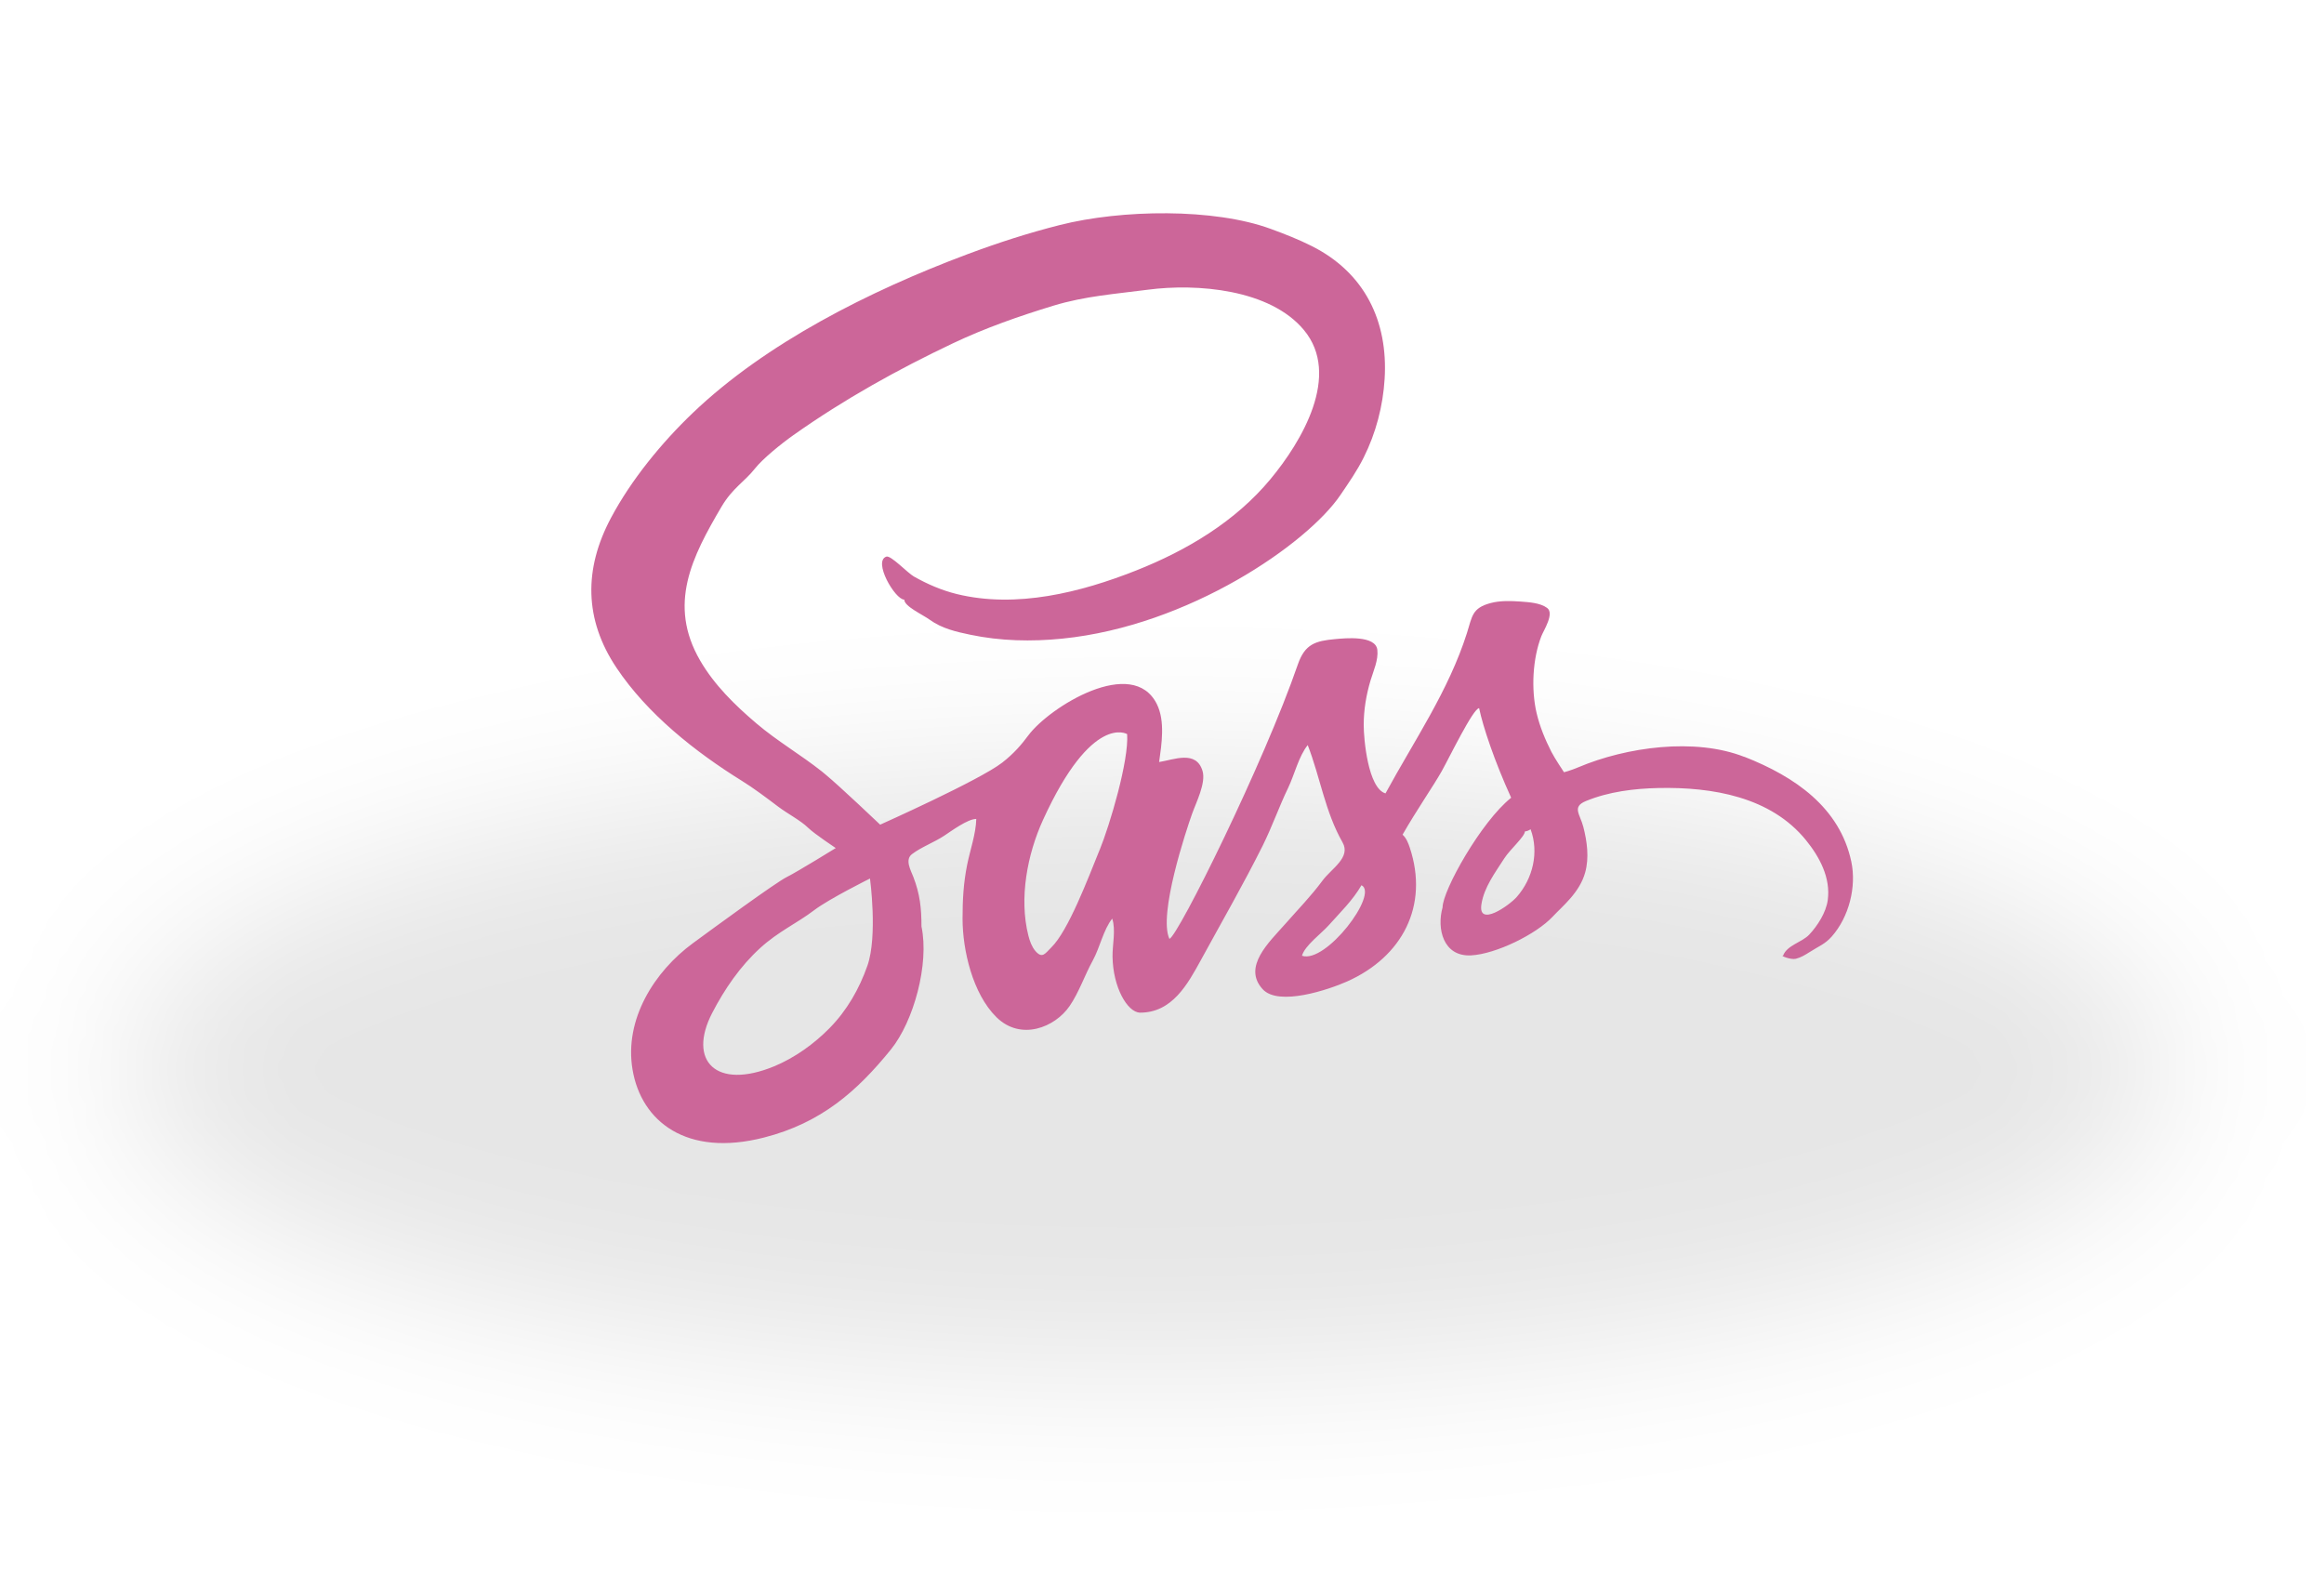
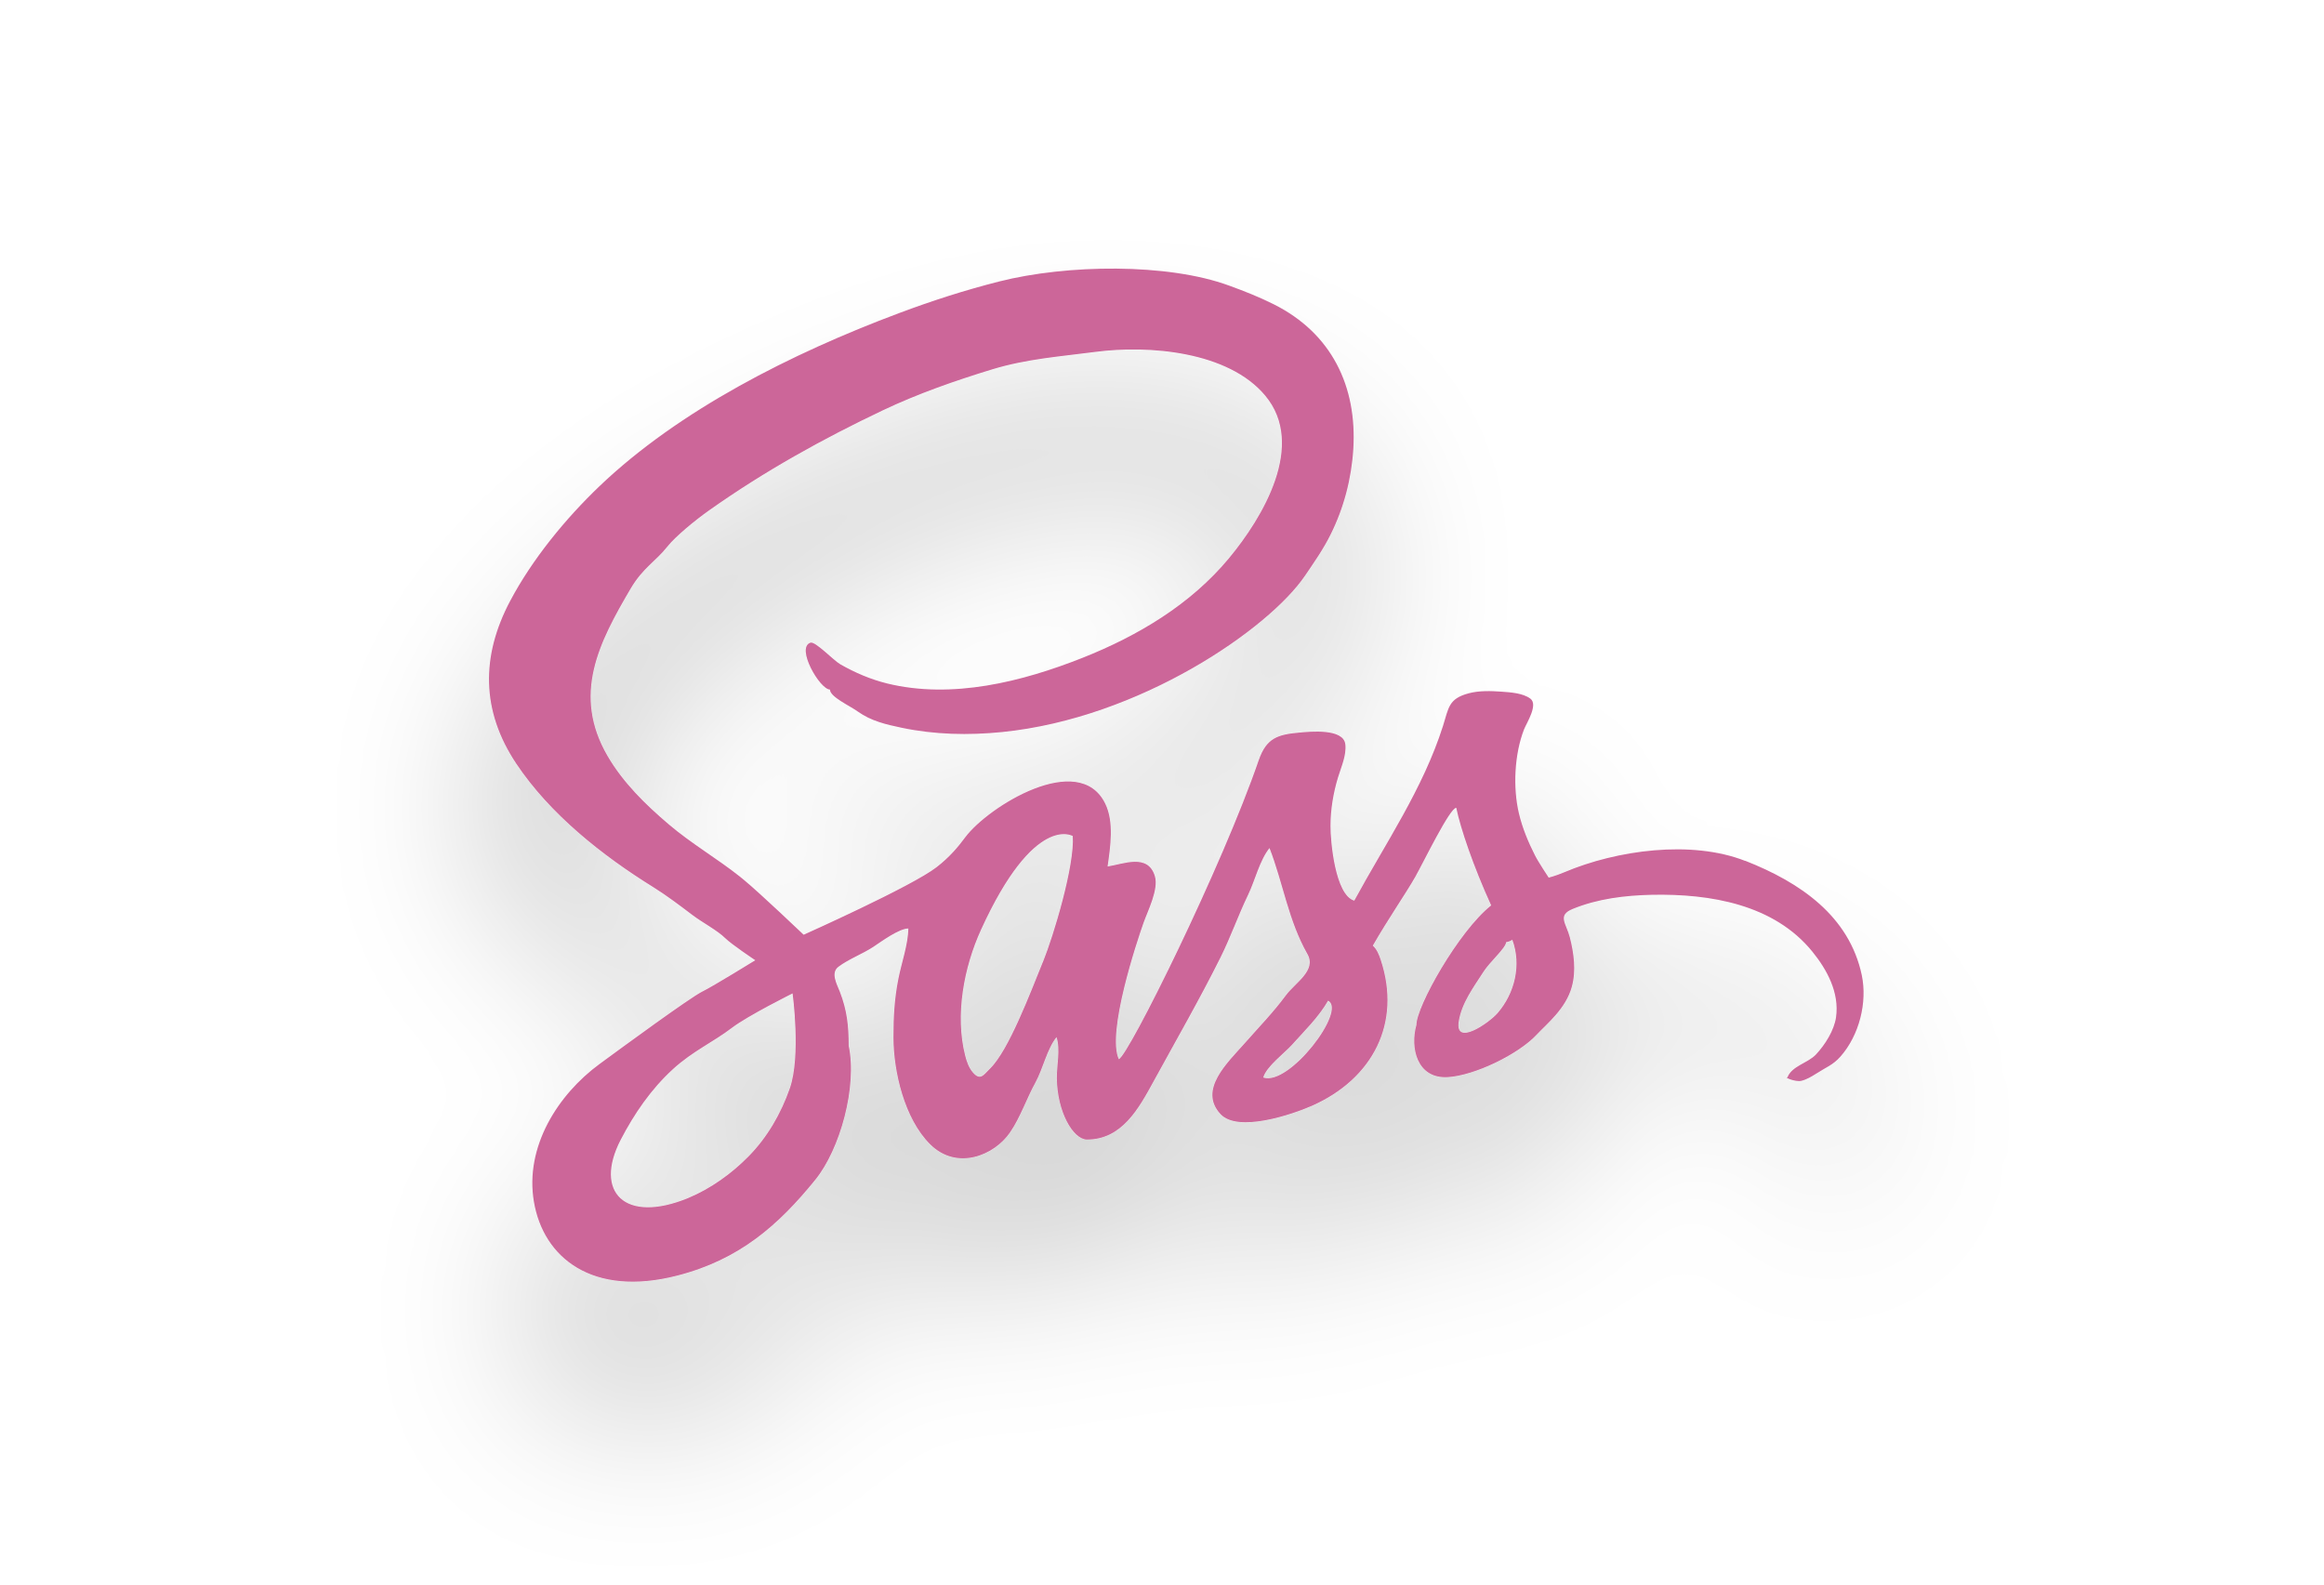
- <svg xmlns="http://www.w3.org/2000/svg" width="88" height="60" viewBox="0 0 88 60">
+ <svg xmlns="http://www.w3.org/2000/svg" width="88px" height="60px" viewBox="0 0 88 60" version="1.1">
  <defs>
-     <filter id="a" width="122.1%" height="175.1%" x="-11.1%" y="-37.6%" filterUnits="objectBoundingBox">
-       <feGaussianBlur in="SourceGraphic" stdDeviation="2.857" />
+     <filter x="-21.3%" y="-16.2%" width="142.6%" height="157.5%" filterUnits="objectBoundingBox" id="filter-1">
+       <feOffset dx="0" dy="5" in="SourceAlpha" result="shadowOffsetOuter1" />
+       <feGaussianBlur stdDeviation="3" in="shadowOffsetOuter1" result="shadowBlurOuter1" />
+       <feColorMatrix values="0 0 0 0 0   0 0 0 0 0   0 0 0 0 0  0 0 0 0.246 0" type="matrix" in="shadowBlurOuter1" result="shadowMatrixOuter1" />
+       <feMerge>
+         <feMergeNode in="shadowMatrixOuter1" />
+         <feMergeNode in="SourceGraphic" />
+       </feMerge>
    </filter>
  </defs>
-   <g fill="none" transform="translate(4 7)">
-     <path fill="#000000" fill-opacity=".1" d="M39.462,44.911 C60.859,44.911 78.205,39.801 78.205,33.499 C78.205,27.196 60.859,22.086 39.462,22.086 C18.065,22.086 0.719,27.196 0.719,33.499 C0.719,39.802 18.065,44.911 39.462,44.911 Z" filter="url(#a)" />
-     <path fill="#CC6699" d="M44.429,21.09 C42.556,20.353 39.959,20.715 38.145,21.482 C37.841,21.611 37.599,21.671 37.599,21.671 C37.599,21.671 37.23,21.117 37.121,20.897 C36.884,20.43 36.684,19.946 36.563,19.438 C36.351,18.539 36.408,17.375 36.742,16.517 C36.833,16.289 37.243,15.661 36.961,15.45 C36.697,15.255 36.272,15.232 35.957,15.208 C35.586,15.181 35.183,15.168 34.819,15.265 C34.113,15.454 34.125,15.766 33.924,16.4 C33.23,18.585 31.928,20.47 30.84,22.472 C30.175,22.276 30.012,20.393 30.015,19.875 C30.015,19.306 30.111,18.737 30.275,18.191 C30.383,17.833 30.576,17.417 30.531,17.036 C30.465,16.478 29.302,16.596 28.94,16.629 C28.189,16.698 27.79,16.812 27.521,17.589 C26.235,21.324 22.991,27.865 22.658,27.981 C22.228,27.062 23.295,23.866 23.516,23.245 C23.664,22.826 24.049,22.076 23.912,21.623 C23.673,20.821 22.822,21.199 22.268,21.284 C22.363,20.607 22.5,19.741 22.186,19.099 C21.275,17.238 18.117,19.198 17.315,20.276 C17.069,20.608 16.776,20.958 16.325,21.308 C15.458,21.979 11.705,23.656 11.705,23.656 C11.705,23.656 10.184,22.208 9.631,21.752 L9.495,21.64 C8.704,21.011 7.81,20.495 7.016,19.819 C6.202,19.127 5.425,18.366 4.888,17.441 C3.653,15.313 4.583,13.51 5.699,11.614 C6.12,10.903 6.572,10.67 6.966,10.169 C7.25,9.81 7.937,9.247 8.42,8.906 C10.366,7.529 12.395,6.41 14.452,5.433 C15.681,4.85 16.97,4.399 18.271,4.003 C19.461,3.641 20.627,3.559 21.841,3.4 C23.704,3.154 26.466,3.382 27.747,4.922 C29.175,6.633 27.66,9.157 26.484,10.573 C25.158,12.172 23.328,13.267 21.397,14.032 C19.297,14.863 16.864,15.475 14.608,14.924 C14.027,14.78 13.495,14.55 12.978,14.257 C12.741,14.122 12.11,13.449 11.94,13.506 C11.421,13.681 12.27,15.135 12.618,15.135 C12.618,15.39 13.297,15.691 13.589,15.901 C14.044,16.228 14.574,16.351 15.118,16.464 C16.258,16.703 17.431,16.73 18.598,16.612 C23.4,16.131 27.884,13.016 29.131,11.176 C29.445,10.714 29.768,10.251 30.016,9.75 C30.478,8.826 30.745,7.802 30.807,6.777 C30.942,4.598 30.056,2.754 28.045,1.746 C27.545,1.494 27.021,1.289 26.498,1.098 C24.349,0.307 20.846,0.358 18.502,0.952 C17.305,1.256 16.184,1.617 15.014,2.054 C11.277,3.453 7.374,5.428 4.617,8.059 C3.427,9.195 2.275,10.603 1.51,12.044 C0.483,13.974 0.494,15.882 1.721,17.716 C2.891,19.467 4.706,20.903 6.474,22 C6.915,22.273 7.405,22.642 7.834,22.967 C8.195,23.24 8.693,23.495 8.984,23.78 C9.208,23.999 10.023,24.542 10.023,24.542 C10.023,24.542 8.561,25.445 8.176,25.635 C7.751,25.845 5.403,27.566 4.611,28.147 C3.168,29.206 2.005,31.02 2.329,32.932 C2.659,34.891 4.369,36.255 7.306,35.503 C9.471,34.95 10.831,33.749 12.109,32.172 C12.974,31.106 13.571,28.933 13.269,27.509 C13.269,26.817 13.212,26.286 12.962,25.636 C12.86,25.374 12.634,24.981 12.911,24.771 C13.264,24.503 13.746,24.327 14.126,24.077 C14.403,23.895 15.019,23.439 15.344,23.439 C15.333,23.994 15.111,24.619 15,25.169 C14.86,25.867 14.825,26.497 14.825,27.213 C14.825,28.411 15.209,30.055 16.102,30.94 C17.032,31.862 18.33,31.327 18.879,30.523 C19.235,30.006 19.455,29.343 19.761,28.79 C20.022,28.315 20.161,27.626 20.492,27.214 C20.635,27.64 20.496,28.209 20.504,28.657 C20.523,29.818 21.061,30.744 21.531,30.774 C22.764,30.785 23.352,29.69 23.86,28.764 C24.645,27.327 25.461,25.911 26.193,24.444 C26.557,23.709 26.803,22.99 27.155,22.259 C27.391,21.77 27.554,21.064 27.895,20.643 C28.371,21.872 28.551,23.162 29.212,24.324 C29.542,24.899 28.793,25.316 28.456,25.772 C28.026,26.356 27.517,26.876 27.038,27.422 C26.433,28.107 25.414,29.042 26.189,29.886 C26.792,30.546 28.693,29.901 29.38,29.596 C31.479,28.663 32.492,26.728 31.759,24.524 C31.702,24.353 31.627,24.16 31.486,24.035 C32.02,23.101 32.646,22.202 32.963,21.641 C33.256,21.12 34.163,19.245 34.385,19.245 C34.533,19.956 34.972,21.262 35.598,22.636 C34.46,23.543 33.001,26.152 33.001,26.79 C32.776,27.583 33.017,28.663 34.085,28.605 C35.016,28.554 36.543,27.812 37.177,27.132 C37.544,26.738 38.193,26.227 38.402,25.462 C38.556,24.904 38.473,24.296 38.332,23.743 C38.207,23.257 37.888,22.984 38.43,22.761 C39.292,22.406 40.254,22.288 41.184,22.268 C43.219,22.227 45.432,22.602 46.763,24.245 C47.269,24.869 47.705,25.662 47.585,26.521 C47.519,26.984 47.202,27.482 46.886,27.818 C46.61,28.114 46.049,28.214 45.896,28.612 C45.768,28.612 46.183,28.779 46.374,28.735 C46.565,28.689 46.73,28.587 46.894,28.484 C47.236,28.262 47.48,28.184 47.739,27.89 C48.392,27.15 48.68,26.008 48.478,25.056 C48.043,23.01 46.35,21.839 44.427,21.085 L44.429,21.09 Z M11.222,28.996 C10.915,29.873 10.446,30.692 9.788,31.361 C9.201,31.957 8.472,32.482 7.691,32.806 C5.489,33.713 4.404,32.599 5.347,30.781 C5.817,29.877 6.399,29.025 7.161,28.328 C7.849,27.699 8.56,27.388 9.212,26.89 C9.77,26.466 11.32,25.695 11.32,25.695 C11.32,25.695 11.616,27.873 11.222,28.997 L11.222,28.996 Z M20.019,24.601 C19.575,25.694 18.827,27.681 18.183,28.307 C17.958,28.525 17.848,28.75 17.58,28.436 C17.444,28.275 17.37,28.061 17.318,27.859 C16.957,26.44 17.279,24.778 17.868,23.484 C19.725,19.41 21.057,20.227 21.057,20.227 C21.127,21.237 20.397,23.677 20.021,24.601 L20.019,24.601 Z M27.678,28.618 C27.786,28.232 28.418,27.772 28.685,27.471 C29.122,26.982 29.602,26.519 29.93,25.949 C30.595,26.274 28.583,28.927 27.68,28.62 L27.678,28.618 Z M35.812,26.39 C35.52,26.723 34.335,27.551 34.472,26.672 C34.572,26.024 34.993,25.472 35.339,24.931 C35.555,24.594 36.117,24.105 36.117,23.914 C36.197,23.903 36.27,23.875 36.334,23.83 C36.658,24.699 36.422,25.696 35.812,26.39 Z" transform="translate(17.623 .57)" />
+   <g id="Page-1" stroke="none" stroke-width="1" fill="none" fill-rule="evenodd">
+     <g id="Artboard-Copy" transform="translate(-155, -103)" fill="#CC6699" fill-rule="nonzero">
+       <g id="sass" filter="url(#filter-1)" transform="translate(172, 112)">
+         <g id="Group" transform="translate(0.679024, 0.620555)">
+           <path d="M48.406,22.978 C46.365,22.175 43.536,22.569 41.559,23.405 C41.228,23.545 40.964,23.611 40.964,23.611 C40.964,23.611 40.563,23.007 40.444,22.767 C40.186,22.259 39.967,21.731 39.836,21.178 C39.604,20.198 39.666,18.93 40.031,17.995 C40.13,17.747 40.576,17.063 40.269,16.833 C39.981,16.62 39.519,16.595 39.175,16.569 C38.771,16.54 38.332,16.526 37.935,16.631 C37.167,16.837 37.179,17.177 36.961,17.867 C36.204,20.248 34.786,22.302 33.601,24.483 C32.875,24.27 32.698,22.218 32.702,21.654 C32.702,21.034 32.806,20.414 32.985,19.819 C33.102,19.43 33.313,18.976 33.263,18.561 C33.192,17.953 31.924,18.082 31.53,18.118 C30.712,18.192 30.278,18.316 29.984,19.163 C28.583,23.232 25.049,30.359 24.686,30.486 C24.217,29.484 25.38,26.002 25.621,25.325 C25.782,24.869 26.201,24.052 26.052,23.558 C25.792,22.684 24.865,23.096 24.261,23.189 C24.365,22.451 24.514,21.508 24.171,20.808 C23.18,18.781 19.739,20.916 18.865,22.09 C18.597,22.452 18.277,22.834 17.786,23.215 C16.841,23.947 12.752,25.773 12.752,25.773 C12.752,25.773 11.096,24.196 10.493,23.699 L10.344,23.577 C9.483,22.891 8.509,22.33 7.644,21.593 C6.757,20.839 5.911,20.01 5.325,19.002 C3.98,16.683 4.993,14.719 6.209,12.654 C6.668,11.879 7.16,11.625 7.589,11.079 C7.899,10.689 8.647,10.075 9.174,9.703 C11.294,8.203 13.505,6.984 15.745,5.919 C17.084,5.284 18.489,4.793 19.906,4.361 C21.203,3.967 22.473,3.878 23.796,3.704 C25.825,3.437 28.835,3.684 30.231,5.362 C31.787,7.227 30.135,9.977 28.855,11.519 C27.41,13.261 25.416,14.454 23.312,15.288 C21.025,16.194 18.374,16.861 15.915,16.259 C15.283,16.103 14.703,15.853 14.14,15.533 C13.882,15.386 13.194,14.652 13.009,14.714 C12.444,14.905 13.368,16.49 13.748,16.49 C13.748,16.768 14.487,17.095 14.805,17.324 C15.301,17.68 15.878,17.814 16.471,17.938 C17.713,18.198 18.991,18.227 20.262,18.099 C25.494,17.575 30.38,14.181 31.738,12.176 C32.081,11.673 32.433,11.168 32.703,10.623 C33.206,9.616 33.497,8.5 33.565,7.383 C33.711,5.01 32.746,3 30.556,1.903 C30.01,1.628 29.44,1.404 28.869,1.196 C26.528,0.334 22.712,0.39 20.158,1.037 C18.854,1.368 17.632,1.761 16.358,2.238 C12.286,3.763 8.035,5.914 5.03,8.78 C3.733,10.018 2.479,11.551 1.645,13.122 C0.526,15.225 0.538,17.303 1.875,19.302 C3.149,21.209 5.127,22.774 7.054,23.969 C7.534,24.266 8.068,24.668 8.535,25.023 C8.928,25.32 9.472,25.598 9.788,25.908 C10.032,26.147 10.92,26.739 10.92,26.739 C10.92,26.739 9.328,27.722 8.907,27.929 C8.445,28.158 5.887,30.033 5.024,30.667 C3.452,31.82 2.185,33.796 2.537,35.879 C2.896,38.014 4.76,39.5 7.96,38.681 C10.318,38.079 11.8,36.769 13.192,35.052 C14.135,33.89 14.786,31.522 14.457,29.971 C14.457,29.217 14.395,28.638 14.122,27.93 C14.011,27.645 13.765,27.217 14.067,26.988 C14.451,26.697 14.977,26.504 15.391,26.232 C15.692,26.033 16.363,25.537 16.717,25.537 C16.705,26.141 16.463,26.823 16.343,27.422 C16.19,28.182 16.152,28.869 16.152,29.649 C16.152,30.954 16.57,32.745 17.543,33.709 C18.556,34.714 19.971,34.131 20.568,33.256 C20.956,32.691 21.196,31.97 21.529,31.367 C21.814,30.849 21.966,30.099 22.327,29.65 C22.482,30.114 22.33,30.734 22.339,31.222 C22.36,32.487 22.946,33.496 23.459,33.528 C24.801,33.541 25.442,32.348 25.995,31.339 C26.851,29.773 27.74,28.23 28.537,26.632 C28.934,25.831 29.202,25.048 29.586,24.252 C29.843,23.718 30.02,22.95 30.392,22.491 C30.91,23.83 31.106,25.235 31.826,26.501 C32.186,27.128 31.37,27.582 31.003,28.079 C30.535,28.715 29.98,29.282 29.458,29.877 C28.799,30.623 27.689,31.641 28.533,32.561 C29.191,33.28 31.261,32.577 32.01,32.245 C34.296,31.228 35.4,29.121 34.601,26.719 C34.539,26.533 34.457,26.322 34.304,26.186 C34.886,25.169 35.568,24.19 35.913,23.578 C36.233,23.01 37.221,20.967 37.463,20.967 C37.624,21.742 38.103,23.165 38.785,24.662 C37.545,25.65 35.955,28.493 35.955,29.187 C35.71,30.052 35.973,31.228 37.136,31.165 C38.15,31.109 39.814,30.301 40.504,29.561 C40.905,29.132 41.612,28.575 41.84,27.741 C42.007,27.133 41.917,26.471 41.763,25.868 C41.626,25.339 41.279,25.041 41.869,24.798 C42.809,24.411 43.857,24.283 44.87,24.261 C47.087,24.217 49.498,24.625 50.949,26.415 C51.5,27.095 51.974,27.959 51.844,28.895 C51.772,29.399 51.426,29.941 51.083,30.308 C50.782,30.631 50.17,30.74 50.004,31.173 C49.864,31.173 50.317,31.355 50.525,31.306 C50.733,31.257 50.913,31.145 51.092,31.034 C51.464,30.792 51.73,30.706 52.012,30.386 C52.723,29.581 53.037,28.336 52.818,27.299 C52.343,25.07 50.499,23.794 48.404,22.972 L48.406,22.978 Z M12.227,31.592 C11.892,32.546 11.381,33.439 10.664,34.168 C10.025,34.818 9.23,35.389 8.379,35.743 C5.98,36.731 4.798,35.517 5.825,33.536 C6.337,32.551 6.972,31.623 7.801,30.864 C8.552,30.178 9.326,29.84 10.037,29.297 C10.644,28.835 12.333,27.995 12.333,27.995 C12.333,27.995 12.656,30.368 12.227,31.593 L12.227,31.592 Z M21.811,26.803 C21.327,27.993 20.513,30.158 19.811,30.84 C19.565,31.078 19.445,31.324 19.154,30.982 C19.005,30.806 18.924,30.572 18.869,30.353 C18.474,28.807 18.825,26.995 19.467,25.586 C21.491,21.147 22.942,22.037 22.942,22.037 C23.018,23.138 22.222,25.796 21.813,26.803 L21.811,26.803 Z M30.155,31.18 C30.273,30.758 30.961,30.257 31.252,29.93 C31.729,29.397 32.252,28.892 32.609,28.271 C33.333,28.626 31.141,31.516 30.158,31.181 L30.155,31.18 Z M39.018,28.752 C38.699,29.114 37.408,30.017 37.557,29.06 C37.666,28.353 38.125,27.752 38.502,27.163 C38.738,26.796 39.35,26.263 39.35,26.054 C39.437,26.042 39.516,26.012 39.586,25.963 C39.939,26.91 39.682,27.996 39.018,28.752 Z" id="Shape" />
+         </g>
+       </g>
+     </g>
  </g>
</svg>
